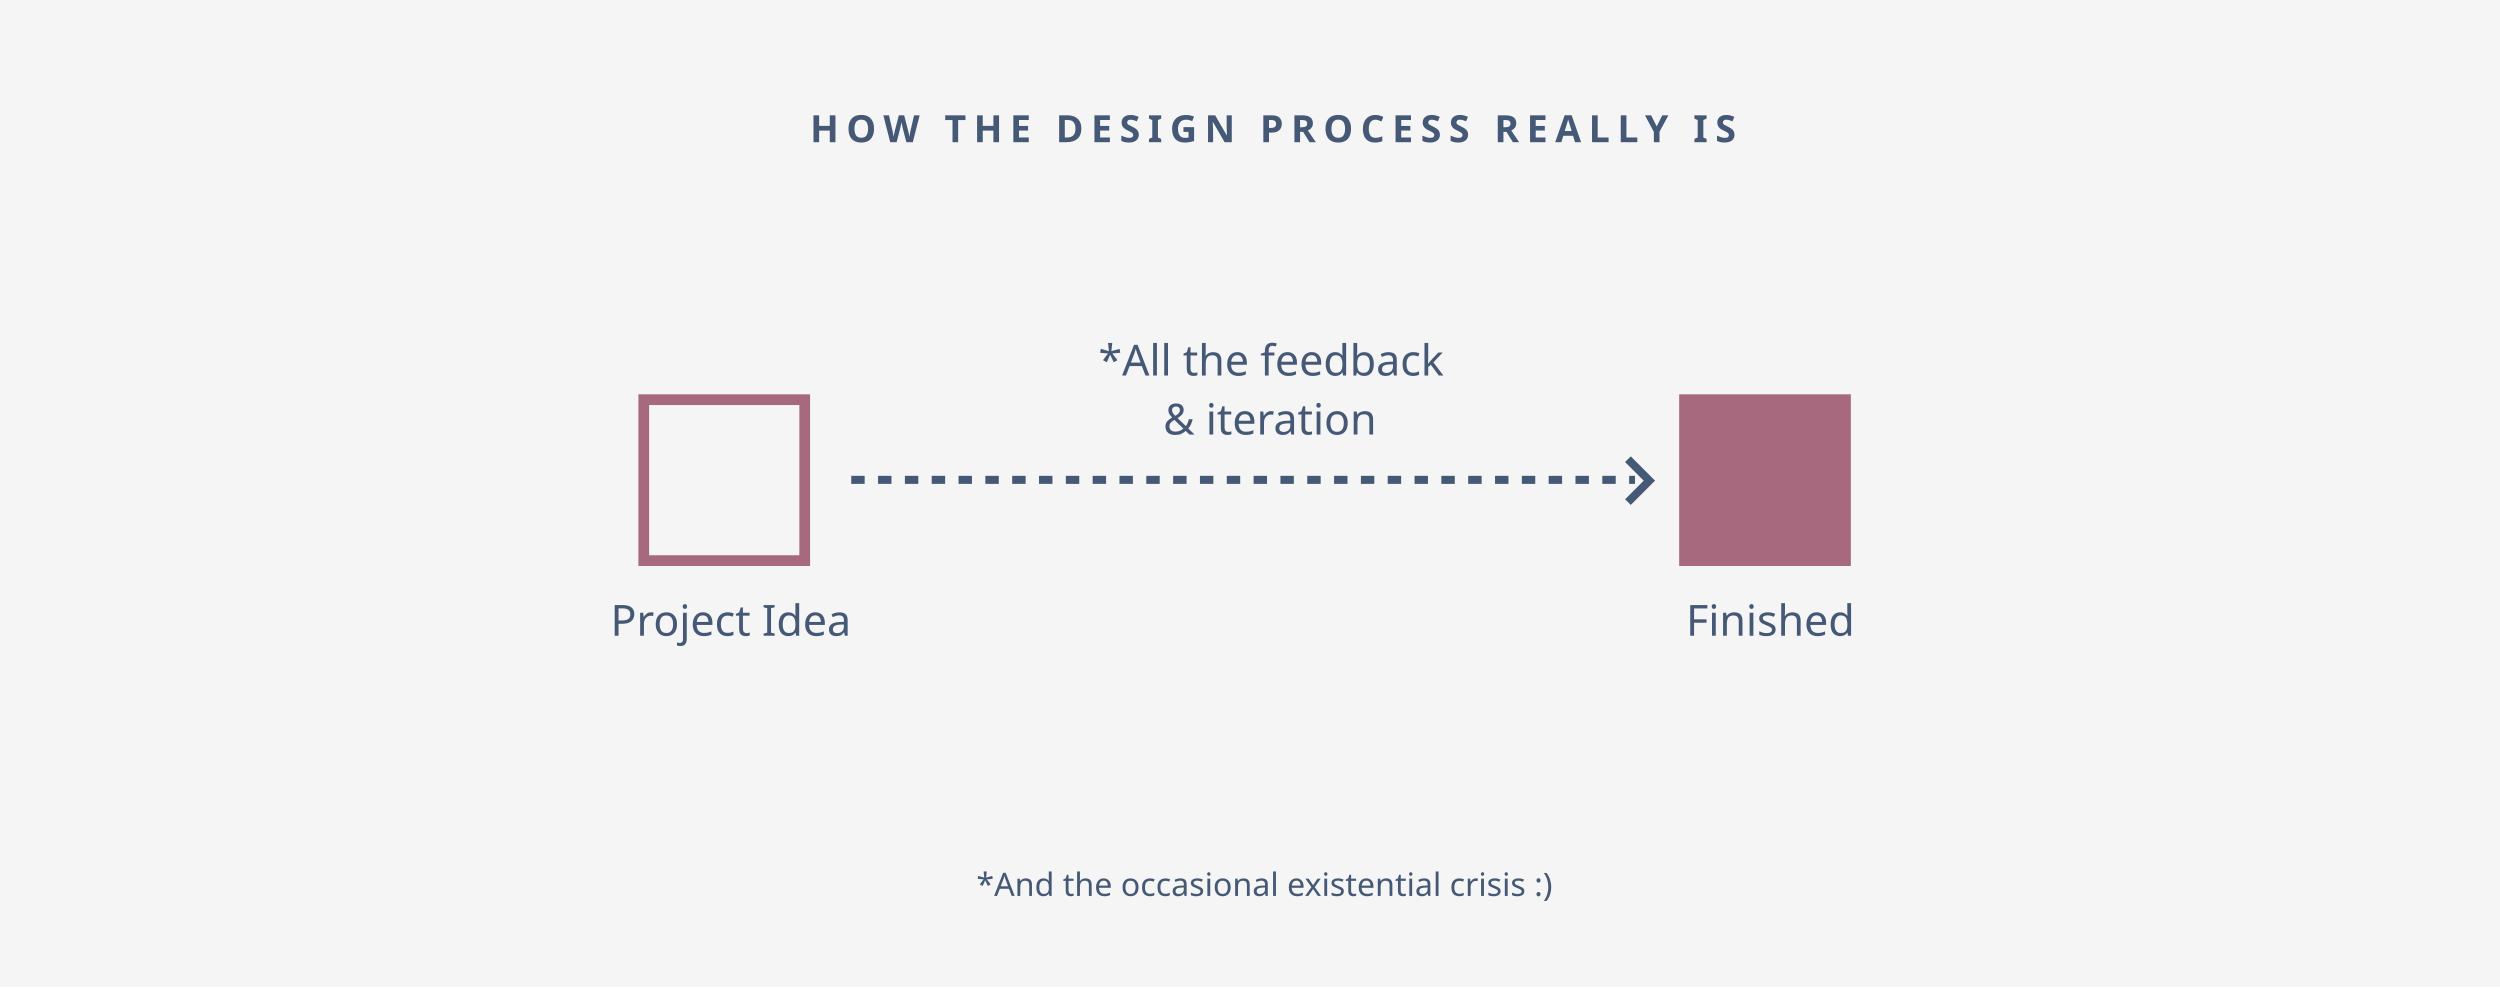
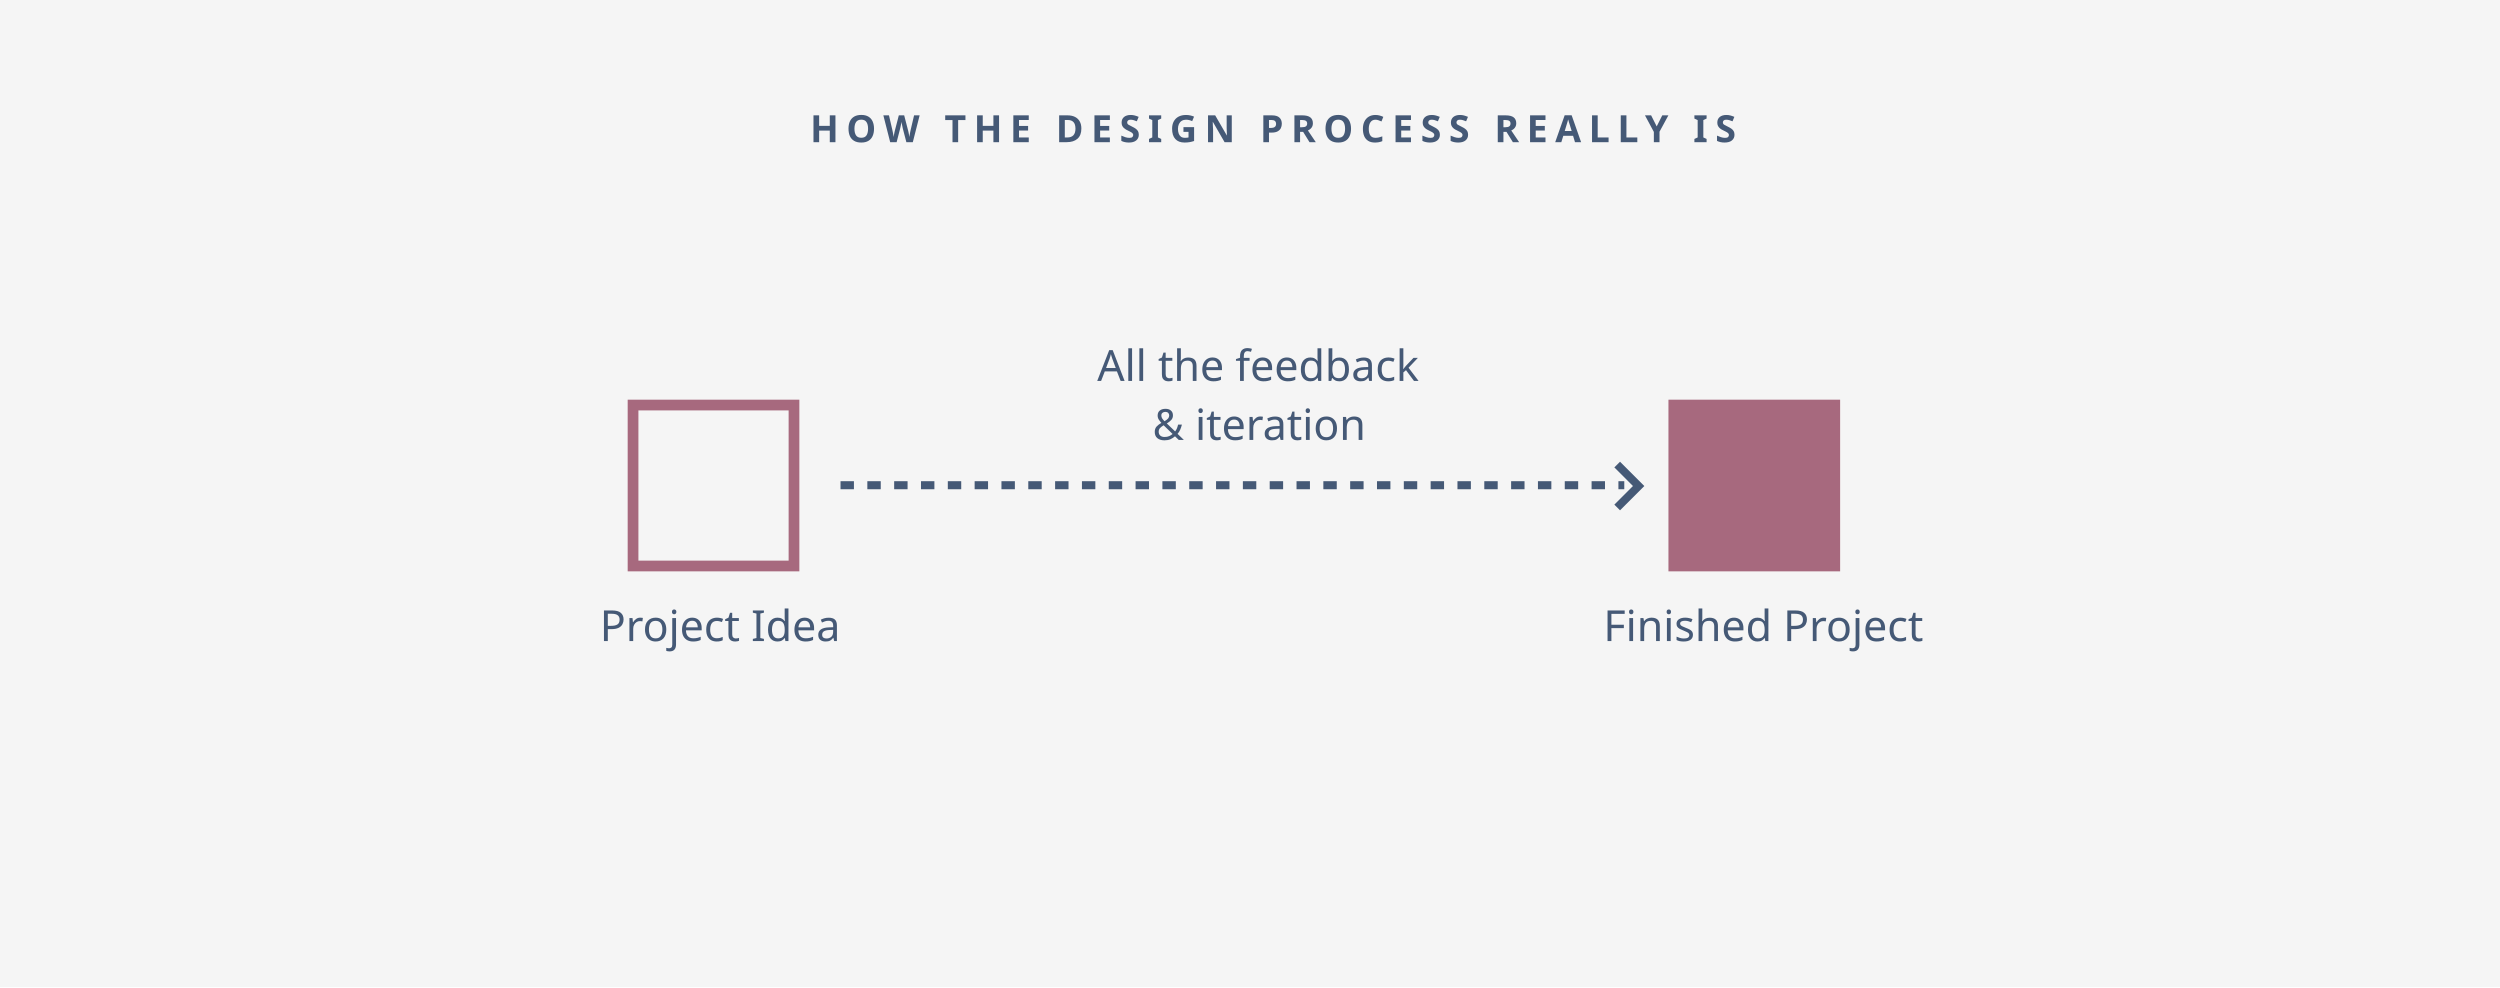
<svg xmlns="http://www.w3.org/2000/svg" width="932" height="368" viewBox="0 0 932 368">
  <defs>
    <clipPath id="clip-Artboard_11">
      <rect width="932" height="368" />
    </clipPath>
  </defs>
  <g id="Artboard_11" data-name="Artboard – 11" clip-path="url(#clip-Artboard_11)">
    <rect width="932" height="368" fill="#f5f5f5" />
-     <g id="Group_154324" data-name="Group 154324" transform="translate(-28.555 -192.212)">
+     <g id="Group_154324" data-name="Group 154324" transform="translate(-32.555 -190.212)">
      <rect id="Rectangle_1" data-name="Rectangle 1" width="64" height="64" transform="translate(654.555 339.212)" fill="#a7697e" />
-       <text id="_All_the_feedback_iteration" data-name="*All the feedback &amp; iteration" transform="translate(435.555 316.212)" fill="#455976" font-size="16" font-family="Avenir-Light, Avenir" font-weight="300">
-         <tspan x="2.496" y="16">*All the feedback </tspan>
+       <text id="All_the_feedback_iteration" data-name="All the feedback &amp; iteration" transform="translate(435.555 316.212)" fill="#455976" font-size="16" font-family="Avenir-Light, Avenir" font-weight="300">
+         <tspan x="6.048" y="16">All the feedback </tspan>
        <tspan x="26.648" y="38">&amp; iteration</tspan>
      </text>
      <g id="Rectangle_1-2" data-name="Rectangle 1" transform="translate(266.555 339.212)" fill="none" stroke="#a7697e" stroke-width="4">
        <rect width="64" height="64" stroke="none" />
        <rect x="2" y="2" width="60" height="60" fill="none" />
      </g>
      <path id="Path_29" data-name="Path 29" d="M7090,4814h292.187" transform="translate(-6744.1 -4442.898)" fill="none" stroke="#455976" stroke-width="3" stroke-dasharray="5 5" />
      <path id="Path_30" data-name="Path 30" d="M7545.276,4801.942l8,8-8,8" transform="translate(-6909.833 -4438.542)" fill="none" stroke="#455976" stroke-width="3" />
-       <text id="Finished_Project" data-name="Finished Project" transform="translate(635.555 413.212)" fill="#455976" font-size="16" font-family="Avenir-Light, Avenir" font-weight="300">
-         <tspan x="21.572" y="16">Finished </tspan>
+       <text id="Finished_Project" data-name="Finished Project" transform="translate(627.555 413.212)" fill="#455976" font-size="16" font-family="Avenir-Light, Avenir" font-weight="300">
+         <tspan x="2.748" y="16">Finished Project</tspan>
      </text>
      <text id="Project_Idea" data-name="Project Idea" transform="translate(251.555 413.212)" fill="#455976" font-size="16" font-family="Avenir-Light, Avenir" font-weight="300">
        <tspan x="4.608" y="16">Project Idea</tspan>
      </text>
    </g>
-     <text id="_And_the_occasional_existential_crisis_:_" data-name="*And the occasional existential crisis :)" transform="translate(364 322)" fill="#455976" font-size="12" font-family="Avenir-Light, Avenir" font-weight="300">
-       <tspan x="0" y="12">*And the occasional existential crisis :)</tspan>
-     </text>
    <text id="HOW_THE_DESIGN_PROCESS_REALLY_IS" data-name="HOW THE DESIGN PROCESS REALLY IS" transform="translate(302 39)" fill="#455976" font-size="14" font-family="AdobeClean-Black, Adobe Clean" font-weight="800" letter-spacing="0.2em">
      <tspan x="0" y="14">HOW THE DESIGN PROCESS REALLY IS</tspan>
    </text>
  </g>
</svg>
